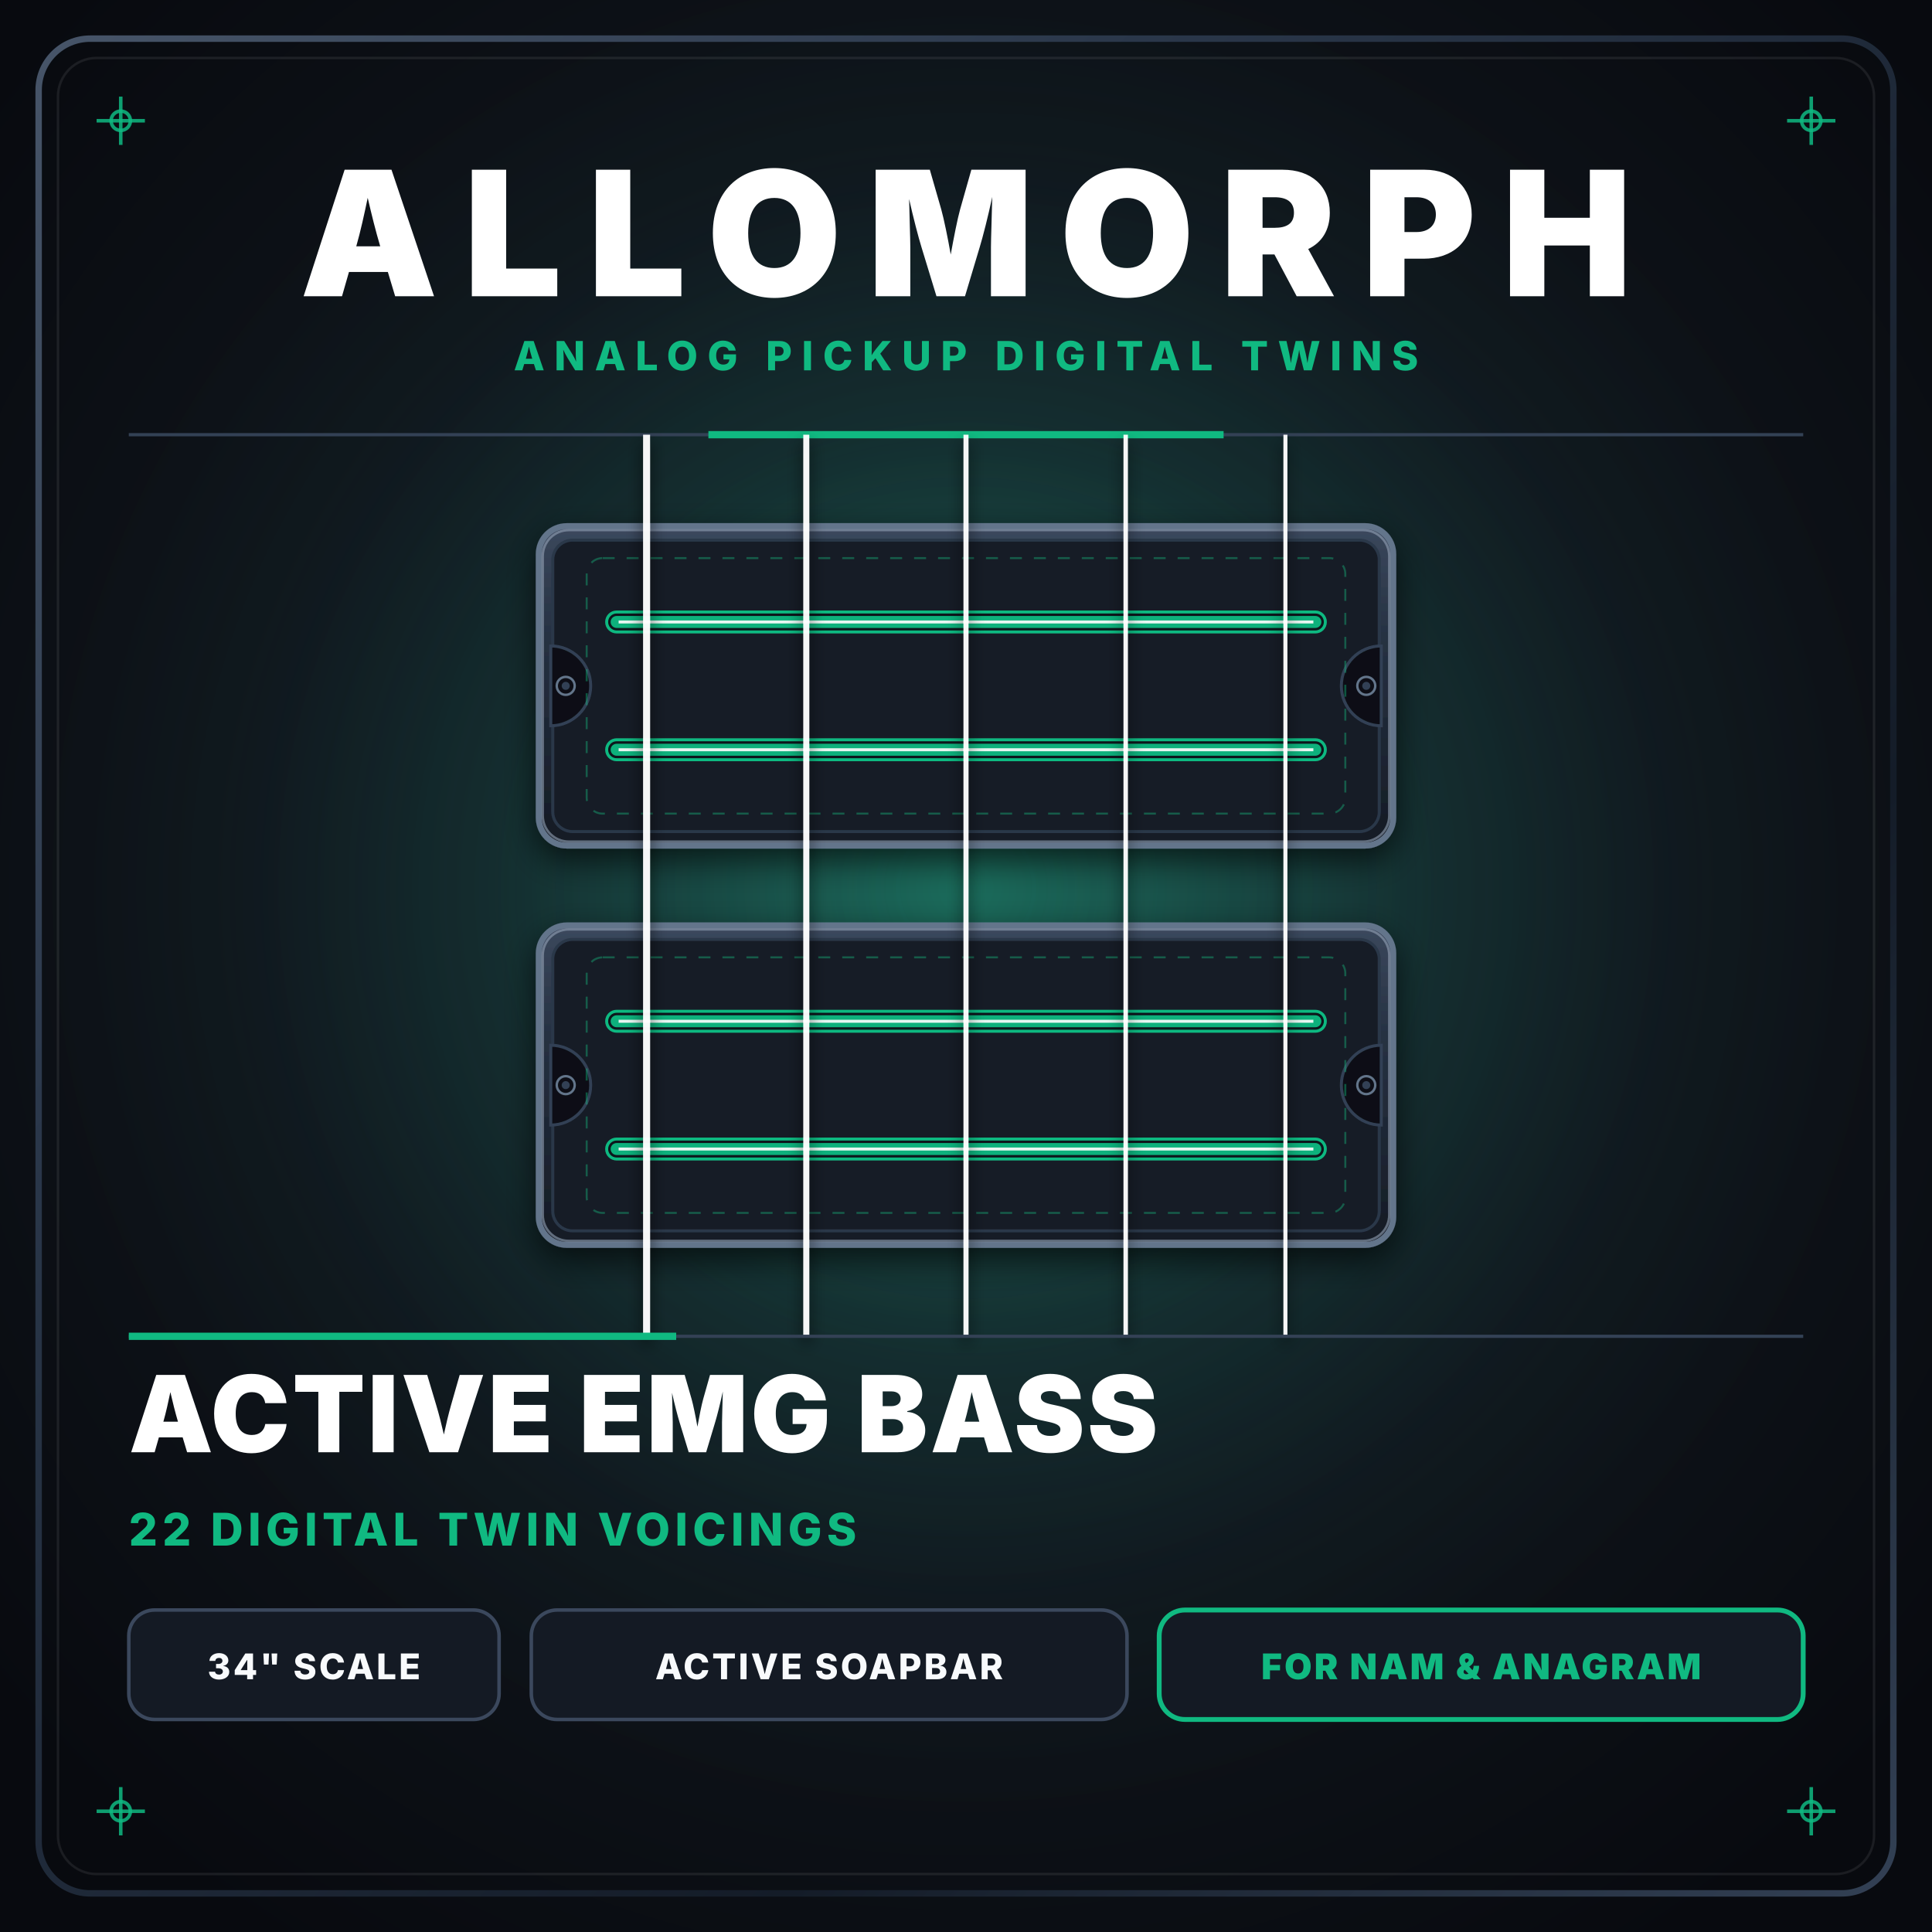
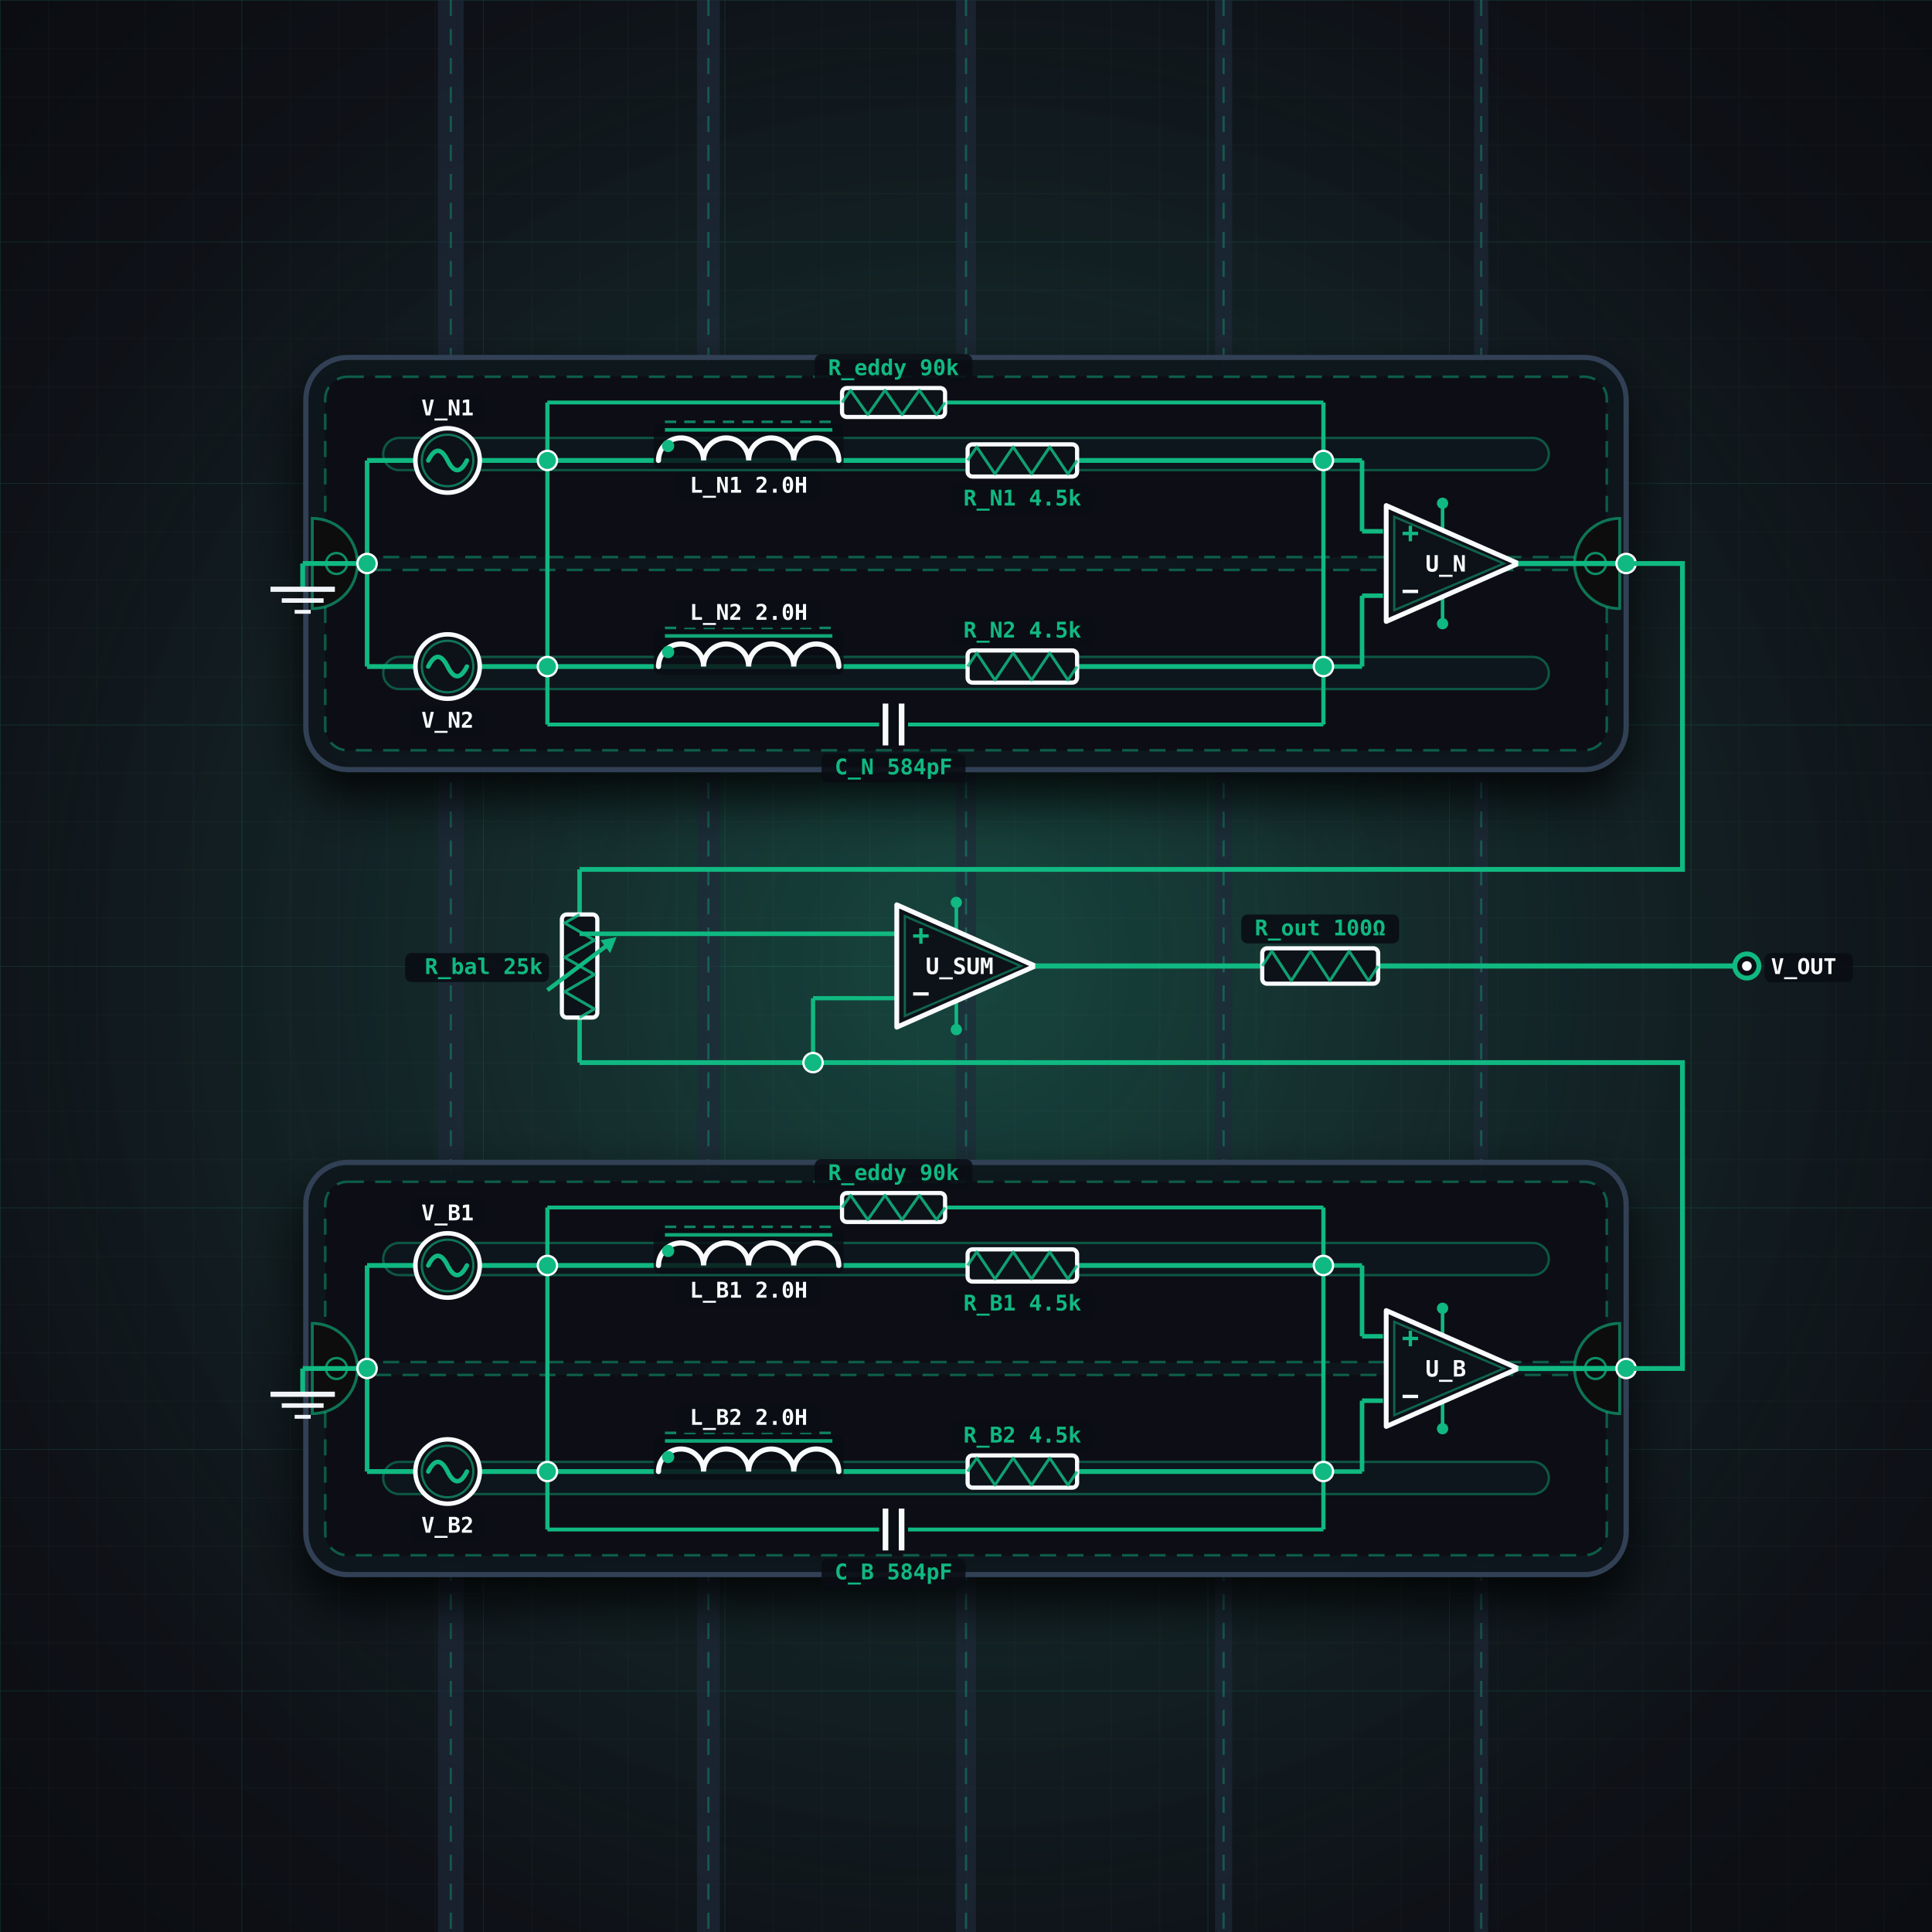
<svg xmlns="http://www.w3.org/2000/svg" viewBox="0 0 1200 1200" width="1200" height="1200">
  <defs>
-     <radialGradient id="bgGrad" cx="50%" cy="46%" r="65%">
-       <stop offset="0%" stop-color="#222b3b" />
-       <stop offset="35%" stop-color="#151b25" />
-       <stop offset="70%" stop-color="#0d1117" />
-       <stop offset="100%" stop-color="#080a0f" />
+     <radialGradient id="bgGrad" cx="50%" cy="50%" r="70%">
+       <stop offset="0%" stop-color="#191d26" />
+       <stop offset="55%" stop-color="#12151c" />
+       <stop offset="100%" stop-color="#0b0d12" />
    </radialGradient>
-     <linearGradient id="bezelGrad" x1="0%" y1="0%" x2="100%" y2="100%">
-       <stop offset="0%" stop-color="#475569" />
-       <stop offset="30%" stop-color="#2a374a" />
-       <stop offset="70%" stop-color="#141c28" />
-       <stop offset="100%" stop-color="#334155" />
-     </linearGradient>
-     <radialGradient id="heroGlow" cx="50%" cy="46%" r="48%">
-       <stop offset="0%" stop-color="#10b981" stop-opacity="0.45" />
-       <stop offset="25%" stop-color="#10b981" stop-opacity="0.28" />
-       <stop offset="50%" stop-color="#10b981" stop-opacity="0.12" />
-       <stop offset="75%" stop-color="#10b981" stop-opacity="0.03" />
+     <radialGradient id="heroGlow" cx="50%" cy="50%" r="54%">
+       <stop offset="0%" stop-color="#10b981" stop-opacity="0.26" />
+       <stop offset="48%" stop-color="#10b981" stop-opacity="0.10" />
      <stop offset="100%" stop-color="#10b981" stop-opacity="0.0" />
    </radialGradient>
-     <linearGradient id="coverGrad" x1="0%" y1="0%" x2="0%" y2="100%">
-       <stop offset="0%" stop-color="#3b485d" />
-       <stop offset="35%" stop-color="#263142" />
-       <stop offset="100%" stop-color="#151b24" />
-     </linearGradient>
-     <radialGradient id="poleGrad" cx="35%" cy="35%" r="70%">
-       <stop offset="0%" stop-color="#ffffff" />
-       <stop offset="25%" stop-color="#f1f5f9" />
-       <stop offset="60%" stop-color="#94a3b8" />
-       <stop offset="100%" stop-color="#475569" />
-     </radialGradient>
-     <linearGradient id="stringGrad" x1="0%" y1="0%" x2="100%" y2="0%">
-       <stop offset="0%" stop-color="#64748b" />
-       <stop offset="25%" stop-color="#ffffff" />
-       <stop offset="60%" stop-color="#cbd5e1" />
-       <stop offset="100%" stop-color="#475569" />
-     </linearGradient>
-     <filter id="dropShadow" x="-50%" y="-50%" width="200%" height="200%">
-       <feDropShadow dx="0" dy="20" stdDeviation="18" flood-color="#000000" flood-opacity="0.92" />
-       <feDropShadow dx="0" dy="6" stdDeviation="8" flood-color="#000000" flood-opacity="0.65" />
-     </filter>
-     <filter id="stringShadow" x="-50%" y="-20%" width="200%" height="140%">
-       <feDropShadow dx="0" dy="4" stdDeviation="4" flood-color="#000000" flood-opacity="0.80" />
+     <pattern id="spiceGridMinor" width="30" height="30" patternUnits="userSpaceOnUse">
+       <path d="M 30 0 L 0 0 0 30" fill="none" stroke="#ffffff" stroke-width="0.6" stroke-opacity="0.04" />
+     </pattern>
+     <pattern id="spiceGridMajor" width="150" height="150" patternUnits="userSpaceOnUse">
+       <rect width="150" height="150" fill="url(#spiceGridMinor)" />
+       <path d="M 150 0 L 0 0 0 150" fill="none" stroke="#10b981" stroke-width="1.0" stroke-opacity="0.12" />
+     </pattern>
+     <filter id="dropShadow" x="-25%" y="-25%" width="150%" height="150%">
+       <feDropShadow dx="0" dy="16" stdDeviation="16" flood-color="#000000" flood-opacity="0.88" />
    </filter>
  </defs>
  <rect width="1200" height="1200" fill="url(#bgGrad)" />
  <rect width="1200" height="1200" fill="url(#heroGlow)" />
-   <rect x="24" y="24" width="1152" height="1152" rx="32" fill="none" stroke="url(#bezelGrad)" stroke-width="4" />
-   <rect x="36" y="36" width="1128" height="1128" rx="24" fill="none" stroke="#ffffff" stroke-opacity="0.08" stroke-width="1.5" />
-   <g stroke="#10b981" stroke-width="2.2" stroke-opacity="0.85">
-     <line x1="60" y1="75" x2="90" y2="75" />
-     <line x1="75" y1="60" x2="75" y2="90" />
-     <circle cx="75" cy="75" r="6" fill="none" />
-     <line x1="1110" y1="75" x2="1140" y2="75" />
-     <line x1="1125" y1="60" x2="1125" y2="90" />
-     <circle cx="1125" cy="75" r="6" fill="none" />
-     <line x1="60" y1="1125" x2="90" y2="1125" />
-     <line x1="75" y1="1110" x2="75" y2="1140" />
-     <circle cx="75" cy="1125" r="6" fill="none" />
-     <line x1="1110" y1="1125" x2="1140" y2="1125" />
-     <line x1="1125" y1="1110" x2="1125" y2="1140" />
-     <circle cx="1125" cy="1125" r="6" fill="none" />
+   <rect width="1200" height="1200" fill="url(#spiceGridMajor)" />
+   <g>
+     <line x1="280.0" y1="0" x2="280.0" y2="1200" stroke="#1e293b" stroke-width="16.0" opacity="0.65" />
+     <line x1="280.0" y1="0" x2="280.0" y2="1200" stroke="#10b981" stroke-width="1.4" stroke-dasharray="10 8" opacity="0.35" />
+     <line x1="440.0" y1="0" x2="440.0" y2="1200" stroke="#1e293b" stroke-width="14.2" opacity="0.65" />
+     <line x1="440.0" y1="0" x2="440.0" y2="1200" stroke="#10b981" stroke-width="1.4" stroke-dasharray="10 8" opacity="0.35" />
+     <line x1="600.0" y1="0" x2="600.0" y2="1200" stroke="#1e293b" stroke-width="12.4" opacity="0.65" />
+     <line x1="600.0" y1="0" x2="600.0" y2="1200" stroke="#10b981" stroke-width="1.4" stroke-dasharray="10 8" opacity="0.35" />
+     <line x1="760.0" y1="0" x2="760.0" y2="1200" stroke="#1e293b" stroke-width="10.6" opacity="0.65" />
+     <line x1="760.0" y1="0" x2="760.0" y2="1200" stroke="#10b981" stroke-width="1.4" stroke-dasharray="10 8" opacity="0.35" />
+     <line x1="920.0" y1="0" x2="920.0" y2="1200" stroke="#1e293b" stroke-width="8.8" opacity="0.65" />
+     <line x1="920.0" y1="0" x2="920.0" y2="1200" stroke="#10b981" stroke-width="1.4" stroke-dasharray="10 8" opacity="0.35" />
  </g>
-   <g transform="translate(600, 184)">
-     <text x="0" y="0" fill="#ffffff" font-size="108" font-family="system-ui, -apple-system, sans-serif" font-weight="900" letter-spacing="16" text-anchor="middle">ALLOMORPH</text>
-     <text x="0" y="46" fill="#10b981" font-size="25" font-family="system-ui, -apple-system, sans-serif" font-weight="800" letter-spacing="6" text-anchor="middle">ANALOG PICKUP DIGITAL TWINS</text>
-   </g>
-   <line x1="80" y1="270" x2="1120" y2="270" stroke="#334155" stroke-width="2" />
-   <line x1="440" y1="270" x2="760" y2="270" stroke="#10b981" stroke-width="4.5" />
-   <g transform="translate(600, 550.0) scale(1.24) translate(-600, -515)">
+   <g transform="translate(600, 600) scale(1.00) translate(-600, -550)">
    <g filter="url(#dropShadow)">
-       <rect x="386.0" y="335.0" width="428.0" height="160.0" rx="14.0" fill="url(#coverGrad)" stroke="#64748b" stroke-width="3.0" />
-       <rect x="388.0" y="337.0" width="424.0" height="156.0" rx="13.0" fill="none" stroke="#94a3b8" stroke-width="1.2" opacity="0.6" />
-       <rect x="393.0" y="342.0" width="414.0" height="146.0" rx="10.0" fill="#161c26" stroke="#2a374a" stroke-width="1.5" />
-       <path d="M 392.0 395.0 A 20 20 0 0 1 392.0 435.0 Z" fill="#0d1117" stroke="#334155" stroke-width="1.5" />
-       <circle cx="399.5" cy="415.0" r="4.5" fill="#0d1117" stroke="#64748b" stroke-width="1.2" />
-       <circle cx="399.5" cy="415.0" r="2.0" fill="#334155" />
-       <path d="M 808.0 395.0 A 20 20 0 0 0 808.0 435.0 Z" fill="#0d1117" stroke="#334155" stroke-width="1.5" />
-       <circle cx="800.5" cy="415.0" r="4.5" fill="#0d1117" stroke="#64748b" stroke-width="1.2" />
-       <circle cx="800.5" cy="415.0" r="2.0" fill="#334155" />
-       <rect x="420.0" y="378.0" width="360.0" height="10" rx="5" fill="#09131a" stroke="#10b981" stroke-width="1.5" />
-       <rect x="422.0" y="380.0" width="356.0" height="6" rx="3" fill="#10b981" fill-opacity="0.95" />
-       <line x1="426.0" y1="383.0" x2="774.0" y2="383.0" stroke="#ffffff" stroke-width="1.5" opacity="0.9" />
-       <rect x="420.0" y="442.0" width="360.0" height="10" rx="5" fill="#09131a" stroke="#10b981" stroke-width="1.5" />
-       <rect x="422.0" y="444.0" width="356.0" height="6" rx="3" fill="#10b981" fill-opacity="0.95" />
-       <line x1="426.0" y1="447.0" x2="774.0" y2="447.0" stroke="#ffffff" stroke-width="1.5" opacity="0.9" />
-       <rect x="410.0" y="351.0" width="380.0" height="128.0" rx="8" fill="none" stroke="#10b981" stroke-width="1.0" stroke-opacity="0.4" stroke-dasharray="6 6" />
+       <rect x="190.0" y="172.0" width="820.0" height="256.0" rx="26.0" fill="#10141d" fill-opacity="0.92" stroke="#334155" stroke-width="3.2" />
+       <rect x="202.0" y="184.0" width="796.0" height="112.0" rx="14" fill="#0a0d14" fill-opacity="0.94" stroke="#10b981" stroke-width="1.6" stroke-opacity="0.45" stroke-dasharray="10 7" />
+       <rect x="202.0" y="304.0" width="796.0" height="112.0" rx="14" fill="#0a0d14" fill-opacity="0.94" stroke="#10b981" stroke-width="1.6" stroke-opacity="0.45" stroke-dasharray="10 7" />
+       <path d="M 194.0 272.0 A 28 28 0 0 1 194.0 328.0 Z" fill="#080a0f" stroke="#10b981" stroke-width="1.8" stroke-opacity="0.60" />
+       <circle cx="209.0" cy="300.0" r="6.5" fill="#090b10" stroke="#10b981" stroke-width="1.5" stroke-opacity="0.75" />
+       <path d="M 1006.0 272.0 A 28 28 0 0 0 1006.0 328.0 Z" fill="#080a0f" stroke="#10b981" stroke-width="1.8" stroke-opacity="0.60" />
+       <circle cx="991.0" cy="300.0" r="6.5" fill="#090b10" stroke="#10b981" stroke-width="1.5" stroke-opacity="0.75" />
+       <rect x="238.0" y="222.0" width="724.0" height="20" rx="10" fill="#0d131a" stroke="#10b981" stroke-width="1.5" stroke-opacity="0.42" />
+       <rect x="238.0" y="358.0" width="724.0" height="20" rx="10" fill="#0d131a" stroke="#10b981" stroke-width="1.5" stroke-opacity="0.42" />
+     </g>
+     <g>
+       <line x1="340.0" y1="200.0" x2="822.0" y2="200.0" stroke="#10b981" stroke-width="2.4" />
+       <line x1="340.0" y1="400.0" x2="822.0" y2="400.0" stroke="#10b981" stroke-width="2.4" />
+       <line x1="340.0" y1="200.0" x2="340.0" y2="400.0" stroke="#10b981" stroke-width="2.6" />
+       <line x1="228.0" y1="236.0" x2="228.0" y2="364.0" stroke="#10b981" stroke-width="2.8" />
+       <line x1="228.0" y1="300.0" x2="188.0" y2="300.0" stroke="#10b981" stroke-width="3.0" />
+       <g>
+         <line x1="188.0" y1="300.0" x2="188.0" y2="316.0" stroke="#10b981" stroke-width="3.0" />
+         <line x1="168.0" y1="316.0" x2="208.0" y2="316.0" stroke="#f1f5f9" stroke-width="3.2" />
+         <line x1="175.0" y1="323.0" x2="201.0" y2="323.0" stroke="#f1f5f9" stroke-width="2.8" />
+         <line x1="183.0" y1="330.0" x2="193.0" y2="330.0" stroke="#f1f5f9" stroke-width="2.4" />
+       </g>
+       <circle cx="228.0" cy="300.0" r="6.0" fill="#10b981" stroke="#ffffff" stroke-width="1.4" />
+       <line x1="228.0" y1="236.0" x2="822.0" y2="236.0" stroke="#10b981" stroke-width="3.0" />
+       <g>
+         <circle cx="278.0" cy="236.0" r="20.0" fill="#0d1118" stroke="#f8fafc" stroke-width="2.8" />
+         <circle cx="278.0" cy="236.0" r="16.0" fill="none" stroke="#10b981" stroke-width="1.4" stroke-opacity="0.60" />
+         <path d="M 266.0 236.0 Q 272.0 224.0 278.0 236.0 T 290.0 236.0" fill="none" stroke="#10b981" stroke-width="2.8" stroke-linecap="round" />
+         <g>
+           <rect x="254.8" y="195.0" width="46.4" height="18" rx="4" fill="#0a0d14" fill-opacity="0.88" />
+           <text x="278.0" y="208.0" fill="#f8fafc" font-size="13.5" font-family="ui-monospace, SFMono-Regular, Menlo, monospace" font-weight="700" text-anchor="middle">V_N1</text>
+         </g>
+       </g>
+       <g>
+         <rect x="406.0" y="213.0" width="118.0" height="28.0" fill="#0a0d14" fill-opacity="0.82" rx="4" />
+         <line x1="413.0" y1="217.0" x2="517.0" y2="217.0" stroke="#10b981" stroke-width="2.2" stroke-opacity="0.90" />
+         <line x1="413.0" y1="212.0" x2="517.0" y2="212.0" stroke="#10b981" stroke-width="1.6" stroke-dasharray="7 5" stroke-opacity="0.70" />
+         <path d="M 409.0 236.0 A 14.0 14.0 0 0 1 437.0 236.0 A 14.0 14.0 0 0 1 465.0 236.0 A 14.0 14.0 0 0 1 493.0 236.0 A 14.0 14.0 0 0 1 521.0 236.0" fill="none" stroke="#f8fafc" stroke-width="3.2" stroke-linecap="round" />
+         <circle cx="415.0" cy="227.0" r="3.8" fill="#10b981" />
+         <g>
+           <rect x="420.3" y="243.0" width="89.4" height="18" rx="4" fill="#0a0d14" fill-opacity="0.88" />
+           <text x="465.0" y="256.0" fill="#f8fafc" font-size="13.5" font-family="ui-monospace, SFMono-Regular, Menlo, monospace" font-weight="700" text-anchor="middle">L_N1 2.0H</text>
+         </g>
+       </g>
+       <g>
+         <rect x="601.0" y="226.0" width="68.0" height="20.0" rx="3" fill="#0d1118" stroke="#f8fafc" stroke-width="2.6" />
+         <path d="M 601.0 236.0 L 606.7 227.6 L 618.0 244.4 L 629.3 227.6 L 640.7 244.4 L 652.0 227.6 L 663.3 244.4 L 669.0 236.0" fill="none" stroke="#10b981" stroke-width="1.8" stroke-opacity="0.85" stroke-linejoin="round" />
+         <g>
+           <rect x="590.3" y="251.0" width="89.4" height="18" rx="4" fill="#0a0d14" fill-opacity="0.88" />
+           <text x="635.0" y="264.0" fill="#10b981" font-size="13.5" font-family="ui-monospace, SFMono-Regular, Menlo, monospace" font-weight="700" text-anchor="middle">R_N1 4.5k</text>
+         </g>
+       </g>
+       <g>
+         <rect x="523.0" y="191.0" width="64.0" height="18.0" rx="3" fill="#0d1118" stroke="#f8fafc" stroke-width="2.6" />
+         <path d="M 523.0 200.0 L 528.3 192.4 L 539.0 207.6 L 549.7 192.4 L 560.3 207.6 L 571.0 192.4 L 581.7 207.6 L 587.0 200.0" fill="none" stroke="#10b981" stroke-width="1.8" stroke-opacity="0.85" stroke-linejoin="round" />
+         <g>
+           <rect x="506.0" y="170.0" width="98.0" height="18" rx="4" fill="#0a0d14" fill-opacity="0.88" />
+           <text x="555.0" y="183.0" fill="#10b981" font-size="13.5" font-family="ui-monospace, SFMono-Regular, Menlo, monospace" font-weight="700" text-anchor="middle">R_eddy 90k</text>
+         </g>
+       </g>
+       <line x1="228.0" y1="364.0" x2="822.0" y2="364.0" stroke="#10b981" stroke-width="3.0" />
+       <g>
+         <circle cx="278.0" cy="364.0" r="20.0" fill="#0d1118" stroke="#f8fafc" stroke-width="2.8" />
+         <circle cx="278.0" cy="364.0" r="16.0" fill="none" stroke="#10b981" stroke-width="1.4" stroke-opacity="0.60" />
+         <path d="M 266.0 364.0 Q 272.0 352.0 278.0 364.0 T 290.0 364.0" fill="none" stroke="#10b981" stroke-width="2.8" stroke-linecap="round" />
+         <g>
+           <rect x="254.8" y="389.0" width="46.4" height="18" rx="4" fill="#0a0d14" fill-opacity="0.88" />
+           <text x="278.0" y="402.0" fill="#f8fafc" font-size="13.5" font-family="ui-monospace, SFMono-Regular, Menlo, monospace" font-weight="700" text-anchor="middle">V_N2</text>
+         </g>
+       </g>
+       <g>
+         <rect x="406.0" y="341.0" width="118.0" height="28.0" fill="#0a0d14" fill-opacity="0.82" rx="4" />
+         <line x1="413.0" y1="345.0" x2="517.0" y2="345.0" stroke="#10b981" stroke-width="2.2" stroke-opacity="0.90" />
+         <line x1="413.0" y1="340.0" x2="517.0" y2="340.0" stroke="#10b981" stroke-width="1.6" stroke-dasharray="7 5" stroke-opacity="0.70" />
+         <path d="M 409.0 364.0 A 14.0 14.0 0 0 1 437.0 364.0 A 14.0 14.0 0 0 1 465.0 364.0 A 14.0 14.0 0 0 1 493.0 364.0 A 14.0 14.0 0 0 1 521.0 364.0" fill="none" stroke="#f8fafc" stroke-width="3.2" stroke-linecap="round" />
+         <circle cx="415.0" cy="355.0" r="3.8" fill="#10b981" />
+         <g>
+           <rect x="420.3" y="322.0" width="89.4" height="18" rx="4" fill="#0a0d14" fill-opacity="0.88" />
+           <text x="465.0" y="335.0" fill="#f8fafc" font-size="13.5" font-family="ui-monospace, SFMono-Regular, Menlo, monospace" font-weight="700" text-anchor="middle">L_N2 2.0H</text>
+         </g>
+       </g>
+       <g>
+         <rect x="601.0" y="354.0" width="68.0" height="20.0" rx="3" fill="#0d1118" stroke="#f8fafc" stroke-width="2.6" />
+         <path d="M 601.0 364.0 L 606.7 355.6 L 618.0 372.4 L 629.3 355.6 L 640.7 372.4 L 652.0 355.6 L 663.3 372.4 L 669.0 364.0" fill="none" stroke="#10b981" stroke-width="1.8" stroke-opacity="0.85" stroke-linejoin="round" />
+         <g>
+           <rect x="590.3" y="333.0" width="89.4" height="18" rx="4" fill="#0a0d14" fill-opacity="0.88" />
+           <text x="635.0" y="346.0" fill="#10b981" font-size="13.5" font-family="ui-monospace, SFMono-Regular, Menlo, monospace" font-weight="700" text-anchor="middle">R_N2 4.5k</text>
+         </g>
+       </g>
+       <g>
+         <rect x="546.0" y="387.0" width="18.0" height="26.0" fill="#0a0d14" />
+         <line x1="550.0" y1="387.0" x2="550.0" y2="413.0" stroke="#f8fafc" stroke-width="3.5" />
+         <line x1="560.0" y1="387.0" x2="560.0" y2="413.0" stroke="#f8fafc" stroke-width="3.5" />
+         <g>
+           <rect x="510.3" y="418.0" width="89.4" height="18" rx="4" fill="#0a0d14" fill-opacity="0.88" />
+           <text x="555.0" y="431.0" fill="#10b981" font-size="13.5" font-family="ui-monospace, SFMono-Regular, Menlo, monospace" font-weight="700" text-anchor="middle">C_N 584pF</text>
+         </g>
+       </g>
+       <circle cx="340.0" cy="236.0" r="6.0" fill="#10b981" stroke="#ffffff" stroke-width="1.4" />
+       <circle cx="340.0" cy="364.0" r="6.0" fill="#10b981" stroke="#ffffff" stroke-width="1.4" />
+       <line x1="822.0" y1="200.0" x2="822.0" y2="400.0" stroke="#10b981" stroke-width="2.6" />
+       <line x1="822.0" y1="236.0" x2="846.0" y2="236.0" stroke="#10b981" stroke-width="2.8" />
+       <line x1="846.0" y1="236.0" x2="846.0" y2="280.0" stroke="#10b981" stroke-width="2.8" />
+       <line x1="846.0" y1="280.0" x2="859.0" y2="280.0" stroke="#10b981" stroke-width="2.8" />
+       <line x1="822.0" y1="364.0" x2="846.0" y2="364.0" stroke="#10b981" stroke-width="2.8" />
+       <line x1="846.0" y1="364.0" x2="846.0" y2="320.0" stroke="#10b981" stroke-width="2.8" />
+       <line x1="846.0" y1="320.0" x2="859.0" y2="320.0" stroke="#10b981" stroke-width="2.8" />
+       <g>
+         <line x1="896.0" y1="279.8" x2="896.0" y2="262.6" stroke="#10b981" stroke-width="2.2" />
+         <circle cx="896.0" cy="262.6" r="3.5" fill="#10b981" />
+         <line x1="896.0" y1="320.2" x2="896.0" y2="337.4" stroke="#10b981" stroke-width="2.2" />
+         <circle cx="896.0" cy="337.4" r="3.5" fill="#10b981" />
+         <polygon points="861.0,264.0 861.0,336.0 943.0,300.0" fill="#0d1118" stroke="#f8fafc" stroke-width="3.0" stroke-linejoin="round" />
+         <polygon points="866.0,271.0 866.0,329.0 934.0,300.0" fill="none" stroke="#10b981" stroke-width="1.4" stroke-opacity="0.50" />
+         <text x="876.0" y="287.0" fill="#10b981" font-size="18" font-family="ui-monospace, SFMono-Regular, Menlo, monospace" font-weight="800" text-anchor="middle">+</text>
+         <text x="876.0" y="323.0" fill="#f8fafc" font-size="18" font-family="ui-monospace, SFMono-Regular, Menlo, monospace" font-weight="800" text-anchor="middle">−</text>
+         <text x="898.0" y="305.0" fill="#f8fafc" font-size="14" font-family="ui-monospace, SFMono-Regular, Menlo, monospace" font-weight="700" text-anchor="middle">U_N</text>
+       </g>
+       <line x1="943.0" y1="300.0" x2="1010.0" y2="300.0" stroke="#10b981" stroke-width="3.2" />
+       <circle cx="822.0" cy="236.0" r="6.0" fill="#10b981" stroke="#ffffff" stroke-width="1.4" />
+       <circle cx="822.0" cy="364.0" r="6.0" fill="#10b981" stroke="#ffffff" stroke-width="1.4" />
+       <circle cx="1010.0" cy="300.0" r="6.0" fill="#10b981" stroke="#ffffff" stroke-width="1.4" />
    </g>
    <g filter="url(#dropShadow)">
-       <rect x="386.0" y="535.0" width="428.0" height="160.0" rx="14.0" fill="url(#coverGrad)" stroke="#64748b" stroke-width="3.0" />
-       <rect x="388.0" y="537.0" width="424.0" height="156.0" rx="13.0" fill="none" stroke="#94a3b8" stroke-width="1.2" opacity="0.6" />
-       <rect x="393.0" y="542.0" width="414.0" height="146.0" rx="10.0" fill="#161c26" stroke="#2a374a" stroke-width="1.5" />
-       <path d="M 392.0 595.0 A 20 20 0 0 1 392.0 635.0 Z" fill="#0d1117" stroke="#334155" stroke-width="1.5" />
-       <circle cx="399.5" cy="615.0" r="4.5" fill="#0d1117" stroke="#64748b" stroke-width="1.2" />
-       <circle cx="399.5" cy="615.0" r="2.0" fill="#334155" />
-       <path d="M 808.0 595.0 A 20 20 0 0 0 808.0 635.0 Z" fill="#0d1117" stroke="#334155" stroke-width="1.5" />
-       <circle cx="800.5" cy="615.0" r="4.5" fill="#0d1117" stroke="#64748b" stroke-width="1.2" />
-       <circle cx="800.5" cy="615.0" r="2.0" fill="#334155" />
-       <rect x="420.0" y="578.0" width="360.0" height="10" rx="5" fill="#09131a" stroke="#10b981" stroke-width="1.5" />
-       <rect x="422.0" y="580.0" width="356.0" height="6" rx="3" fill="#10b981" fill-opacity="0.95" />
-       <line x1="426.0" y1="583.0" x2="774.0" y2="583.0" stroke="#ffffff" stroke-width="1.5" opacity="0.9" />
-       <rect x="420.0" y="642.0" width="360.0" height="10" rx="5" fill="#09131a" stroke="#10b981" stroke-width="1.5" />
-       <rect x="422.0" y="644.0" width="356.0" height="6" rx="3" fill="#10b981" fill-opacity="0.95" />
-       <line x1="426.0" y1="647.0" x2="774.0" y2="647.0" stroke="#ffffff" stroke-width="1.5" opacity="0.9" />
-       <rect x="410.0" y="551.0" width="380.0" height="128.0" rx="8" fill="none" stroke="#10b981" stroke-width="1.0" stroke-opacity="0.4" stroke-dasharray="6 6" />
-     </g>
-     <g filter="url(#stringShadow)">
-       <line x1="440.0" y1="289.2" x2="440.0" y2="740.8" stroke="url(#stringGrad)" stroke-width="16.0" />
-       <line x1="440.0" y1="289.2" x2="440.0" y2="740.8" stroke="#ffffff" stroke-width="3.5" opacity="0.95" />
-       <line x1="520.0" y1="289.2" x2="520.0" y2="740.8" stroke="url(#stringGrad)" stroke-width="13.5" />
-       <line x1="520.0" y1="289.2" x2="520.0" y2="740.8" stroke="#ffffff" stroke-width="3.0" opacity="0.95" />
-       <line x1="600.0" y1="289.2" x2="600.0" y2="740.8" stroke="url(#stringGrad)" stroke-width="11.5" />
-       <line x1="600.0" y1="289.2" x2="600.0" y2="740.8" stroke="#ffffff" stroke-width="2.5" opacity="0.95" />
-       <line x1="680.0" y1="289.2" x2="680.0" y2="740.8" stroke="url(#stringGrad)" stroke-width="9.5" />
-       <line x1="680.0" y1="289.2" x2="680.0" y2="740.8" stroke="#ffffff" stroke-width="2.2" opacity="0.95" />
-       <line x1="760.0" y1="289.2" x2="760.0" y2="740.8" stroke="url(#stringGrad)" stroke-width="8.0" />
-       <line x1="760.0" y1="289.2" x2="760.0" y2="740.8" stroke="#ffffff" stroke-width="2.0" opacity="0.95" />
-     </g>
-   </g>
-   <line x1="80" y1="830" x2="1120" y2="830" stroke="#334155" stroke-width="2" />
-   <line x1="80" y1="830" x2="420" y2="830" stroke="#10b981" stroke-width="4.5" />
-   <text x="80" y="902" fill="#ffffff" font-size="66" font-family="system-ui, -apple-system, sans-serif" font-weight="900" letter-spacing="1.5">ACTIVE EMG BASS</text>
-   <text x="80" y="960" fill="#10b981" font-size="28" font-family="system-ui, -apple-system, sans-serif" font-weight="800" letter-spacing="3.0">22 DIGITAL TWIN VOICINGS</text>
-   <g transform="translate(0, 1000)">
-     <rect x="80" y="0" width="230" height="68" rx="16" fill="#141a24" stroke="#3b485d" stroke-width="2.2" />
-     <text x="195" y="43" fill="#f8fafc" font-size="22" font-family="system-ui, -apple-system, sans-serif" font-weight="800" letter-spacing="1.5" text-anchor="middle">34" SCALE</text>
-     <rect x="330" y="0" width="370" height="68" rx="16" fill="#141a24" stroke="#3b485d" stroke-width="2.2" />
-     <text x="515" y="43" fill="#f8fafc" font-size="22" font-family="system-ui, -apple-system, sans-serif" font-weight="800" letter-spacing="1.5" text-anchor="middle">ACTIVE SOAPBAR</text>
-     <rect x="720" y="0" width="400" height="68" rx="16" fill="#141a24" stroke="#10b981" stroke-width="3.0" />
-     <text x="920" y="43" fill="#10b981" font-size="22" font-family="system-ui, -apple-system, sans-serif" font-weight="900" letter-spacing="1.5" text-anchor="middle">FOR NAM &amp; ANAGRAM</text>
+       <rect x="190.0" y="672.0" width="820.0" height="256.0" rx="26.0" fill="#10141d" fill-opacity="0.92" stroke="#334155" stroke-width="3.2" />
+       <rect x="202.0" y="684.0" width="796.0" height="112.0" rx="14" fill="#0a0d14" fill-opacity="0.94" stroke="#10b981" stroke-width="1.6" stroke-opacity="0.45" stroke-dasharray="10 7" />
+       <rect x="202.0" y="804.0" width="796.0" height="112.0" rx="14" fill="#0a0d14" fill-opacity="0.94" stroke="#10b981" stroke-width="1.6" stroke-opacity="0.45" stroke-dasharray="10 7" />
+       <path d="M 194.0 772.0 A 28 28 0 0 1 194.0 828.0 Z" fill="#080a0f" stroke="#10b981" stroke-width="1.8" stroke-opacity="0.60" />
+       <circle cx="209.0" cy="800.0" r="6.5" fill="#090b10" stroke="#10b981" stroke-width="1.5" stroke-opacity="0.75" />
+       <path d="M 1006.0 772.0 A 28 28 0 0 0 1006.0 828.0 Z" fill="#080a0f" stroke="#10b981" stroke-width="1.8" stroke-opacity="0.60" />
+       <circle cx="991.0" cy="800.0" r="6.5" fill="#090b10" stroke="#10b981" stroke-width="1.5" stroke-opacity="0.75" />
+       <rect x="238.0" y="722.0" width="724.0" height="20" rx="10" fill="#0d131a" stroke="#10b981" stroke-width="1.5" stroke-opacity="0.42" />
+       <rect x="238.0" y="858.0" width="724.0" height="20" rx="10" fill="#0d131a" stroke="#10b981" stroke-width="1.5" stroke-opacity="0.42" />
+     </g>
+     <g>
+       <line x1="340.0" y1="700.0" x2="822.0" y2="700.0" stroke="#10b981" stroke-width="2.4" />
+       <line x1="340.0" y1="900.0" x2="822.0" y2="900.0" stroke="#10b981" stroke-width="2.4" />
+       <line x1="340.0" y1="700.0" x2="340.0" y2="900.0" stroke="#10b981" stroke-width="2.6" />
+       <line x1="228.0" y1="736.0" x2="228.0" y2="864.0" stroke="#10b981" stroke-width="2.8" />
+       <line x1="228.0" y1="800.0" x2="188.0" y2="800.0" stroke="#10b981" stroke-width="3.0" />
+       <g>
+         <line x1="188.0" y1="800.0" x2="188.0" y2="816.0" stroke="#10b981" stroke-width="3.0" />
+         <line x1="168.0" y1="816.0" x2="208.0" y2="816.0" stroke="#f1f5f9" stroke-width="3.2" />
+         <line x1="175.0" y1="823.0" x2="201.0" y2="823.0" stroke="#f1f5f9" stroke-width="2.8" />
+         <line x1="183.0" y1="830.0" x2="193.0" y2="830.0" stroke="#f1f5f9" stroke-width="2.4" />
+       </g>
+       <circle cx="228.0" cy="800.0" r="6.0" fill="#10b981" stroke="#ffffff" stroke-width="1.4" />
+       <line x1="228.0" y1="736.0" x2="822.0" y2="736.0" stroke="#10b981" stroke-width="3.0" />
+       <g>
+         <circle cx="278.0" cy="736.0" r="20.0" fill="#0d1118" stroke="#f8fafc" stroke-width="2.8" />
+         <circle cx="278.0" cy="736.0" r="16.0" fill="none" stroke="#10b981" stroke-width="1.4" stroke-opacity="0.60" />
+         <path d="M 266.0 736.0 Q 272.0 724.0 278.0 736.0 T 290.0 736.0" fill="none" stroke="#10b981" stroke-width="2.8" stroke-linecap="round" />
+         <g>
+           <rect x="254.8" y="695.0" width="46.4" height="18" rx="4" fill="#0a0d14" fill-opacity="0.88" />
+           <text x="278.0" y="708.0" fill="#f8fafc" font-size="13.5" font-family="ui-monospace, SFMono-Regular, Menlo, monospace" font-weight="700" text-anchor="middle">V_B1</text>
+         </g>
+       </g>
+       <g>
+         <rect x="406.0" y="713.0" width="118.0" height="28.0" fill="#0a0d14" fill-opacity="0.82" rx="4" />
+         <line x1="413.0" y1="717.0" x2="517.0" y2="717.0" stroke="#10b981" stroke-width="2.2" stroke-opacity="0.90" />
+         <line x1="413.0" y1="712.0" x2="517.0" y2="712.0" stroke="#10b981" stroke-width="1.6" stroke-dasharray="7 5" stroke-opacity="0.70" />
+         <path d="M 409.0 736.0 A 14.0 14.0 0 0 1 437.0 736.0 A 14.0 14.0 0 0 1 465.0 736.0 A 14.0 14.0 0 0 1 493.0 736.0 A 14.0 14.0 0 0 1 521.0 736.0" fill="none" stroke="#f8fafc" stroke-width="3.2" stroke-linecap="round" />
+         <circle cx="415.0" cy="727.0" r="3.8" fill="#10b981" />
+         <g>
+           <rect x="420.3" y="743.0" width="89.4" height="18" rx="4" fill="#0a0d14" fill-opacity="0.88" />
+           <text x="465.0" y="756.0" fill="#f8fafc" font-size="13.5" font-family="ui-monospace, SFMono-Regular, Menlo, monospace" font-weight="700" text-anchor="middle">L_B1 2.0H</text>
+         </g>
+       </g>
+       <g>
+         <rect x="601.0" y="726.0" width="68.0" height="20.0" rx="3" fill="#0d1118" stroke="#f8fafc" stroke-width="2.6" />
+         <path d="M 601.0 736.0 L 606.7 727.6 L 618.0 744.4 L 629.3 727.6 L 640.7 744.4 L 652.0 727.6 L 663.3 744.4 L 669.0 736.0" fill="none" stroke="#10b981" stroke-width="1.8" stroke-opacity="0.85" stroke-linejoin="round" />
+         <g>
+           <rect x="590.3" y="751.0" width="89.4" height="18" rx="4" fill="#0a0d14" fill-opacity="0.88" />
+           <text x="635.0" y="764.0" fill="#10b981" font-size="13.5" font-family="ui-monospace, SFMono-Regular, Menlo, monospace" font-weight="700" text-anchor="middle">R_B1 4.5k</text>
+         </g>
+       </g>
+       <g>
+         <rect x="523.0" y="691.0" width="64.0" height="18.0" rx="3" fill="#0d1118" stroke="#f8fafc" stroke-width="2.6" />
+         <path d="M 523.0 700.0 L 528.3 692.4 L 539.0 707.6 L 549.7 692.4 L 560.3 707.6 L 571.0 692.4 L 581.7 707.6 L 587.0 700.0" fill="none" stroke="#10b981" stroke-width="1.8" stroke-opacity="0.85" stroke-linejoin="round" />
+         <g>
+           <rect x="506.0" y="670.0" width="98.0" height="18" rx="4" fill="#0a0d14" fill-opacity="0.88" />
+           <text x="555.0" y="683.0" fill="#10b981" font-size="13.5" font-family="ui-monospace, SFMono-Regular, Menlo, monospace" font-weight="700" text-anchor="middle">R_eddy 90k</text>
+         </g>
+       </g>
+       <line x1="228.0" y1="864.0" x2="822.0" y2="864.0" stroke="#10b981" stroke-width="3.0" />
+       <g>
+         <circle cx="278.0" cy="864.0" r="20.0" fill="#0d1118" stroke="#f8fafc" stroke-width="2.8" />
+         <circle cx="278.0" cy="864.0" r="16.0" fill="none" stroke="#10b981" stroke-width="1.4" stroke-opacity="0.60" />
+         <path d="M 266.0 864.0 Q 272.0 852.0 278.0 864.0 T 290.0 864.0" fill="none" stroke="#10b981" stroke-width="2.8" stroke-linecap="round" />
+         <g>
+           <rect x="254.8" y="889.0" width="46.4" height="18" rx="4" fill="#0a0d14" fill-opacity="0.88" />
+           <text x="278.0" y="902.0" fill="#f8fafc" font-size="13.5" font-family="ui-monospace, SFMono-Regular, Menlo, monospace" font-weight="700" text-anchor="middle">V_B2</text>
+         </g>
+       </g>
+       <g>
+         <rect x="406.0" y="841.0" width="118.0" height="28.0" fill="#0a0d14" fill-opacity="0.82" rx="4" />
+         <line x1="413.0" y1="845.0" x2="517.0" y2="845.0" stroke="#10b981" stroke-width="2.2" stroke-opacity="0.90" />
+         <line x1="413.0" y1="840.0" x2="517.0" y2="840.0" stroke="#10b981" stroke-width="1.6" stroke-dasharray="7 5" stroke-opacity="0.70" />
+         <path d="M 409.0 864.0 A 14.0 14.0 0 0 1 437.0 864.0 A 14.0 14.0 0 0 1 465.0 864.0 A 14.0 14.0 0 0 1 493.0 864.0 A 14.0 14.0 0 0 1 521.0 864.0" fill="none" stroke="#f8fafc" stroke-width="3.2" stroke-linecap="round" />
+         <circle cx="415.0" cy="855.0" r="3.8" fill="#10b981" />
+         <g>
+           <rect x="420.3" y="822.0" width="89.4" height="18" rx="4" fill="#0a0d14" fill-opacity="0.88" />
+           <text x="465.0" y="835.0" fill="#f8fafc" font-size="13.5" font-family="ui-monospace, SFMono-Regular, Menlo, monospace" font-weight="700" text-anchor="middle">L_B2 2.0H</text>
+         </g>
+       </g>
+       <g>
+         <rect x="601.0" y="854.0" width="68.0" height="20.0" rx="3" fill="#0d1118" stroke="#f8fafc" stroke-width="2.6" />
+         <path d="M 601.0 864.0 L 606.7 855.6 L 618.0 872.4 L 629.3 855.6 L 640.7 872.4 L 652.0 855.6 L 663.3 872.4 L 669.0 864.0" fill="none" stroke="#10b981" stroke-width="1.8" stroke-opacity="0.85" stroke-linejoin="round" />
+         <g>
+           <rect x="590.3" y="833.0" width="89.4" height="18" rx="4" fill="#0a0d14" fill-opacity="0.88" />
+           <text x="635.0" y="846.0" fill="#10b981" font-size="13.5" font-family="ui-monospace, SFMono-Regular, Menlo, monospace" font-weight="700" text-anchor="middle">R_B2 4.5k</text>
+         </g>
+       </g>
+       <g>
+         <rect x="546.0" y="887.0" width="18.0" height="26.0" fill="#0a0d14" />
+         <line x1="550.0" y1="887.0" x2="550.0" y2="913.0" stroke="#f8fafc" stroke-width="3.5" />
+         <line x1="560.0" y1="887.0" x2="560.0" y2="913.0" stroke="#f8fafc" stroke-width="3.5" />
+         <g>
+           <rect x="510.3" y="918.0" width="89.4" height="18" rx="4" fill="#0a0d14" fill-opacity="0.88" />
+           <text x="555.0" y="931.0" fill="#10b981" font-size="13.5" font-family="ui-monospace, SFMono-Regular, Menlo, monospace" font-weight="700" text-anchor="middle">C_B 584pF</text>
+         </g>
+       </g>
+       <circle cx="340.0" cy="736.0" r="6.0" fill="#10b981" stroke="#ffffff" stroke-width="1.4" />
+       <circle cx="340.0" cy="864.0" r="6.0" fill="#10b981" stroke="#ffffff" stroke-width="1.4" />
+       <line x1="822.0" y1="700.0" x2="822.0" y2="900.0" stroke="#10b981" stroke-width="2.6" />
+       <line x1="822.0" y1="736.0" x2="846.0" y2="736.0" stroke="#10b981" stroke-width="2.8" />
+       <line x1="846.0" y1="736.0" x2="846.0" y2="780.0" stroke="#10b981" stroke-width="2.8" />
+       <line x1="846.0" y1="780.0" x2="859.0" y2="780.0" stroke="#10b981" stroke-width="2.8" />
+       <line x1="822.0" y1="864.0" x2="846.0" y2="864.0" stroke="#10b981" stroke-width="2.8" />
+       <line x1="846.0" y1="864.0" x2="846.0" y2="820.0" stroke="#10b981" stroke-width="2.8" />
+       <line x1="846.0" y1="820.0" x2="859.0" y2="820.0" stroke="#10b981" stroke-width="2.8" />
+       <g>
+         <line x1="896.0" y1="779.8" x2="896.0" y2="762.6" stroke="#10b981" stroke-width="2.2" />
+         <circle cx="896.0" cy="762.6" r="3.5" fill="#10b981" />
+         <line x1="896.0" y1="820.2" x2="896.0" y2="837.4" stroke="#10b981" stroke-width="2.2" />
+         <circle cx="896.0" cy="837.4" r="3.5" fill="#10b981" />
+         <polygon points="861.0,764.0 861.0,836.0 943.0,800.0" fill="#0d1118" stroke="#f8fafc" stroke-width="3.0" stroke-linejoin="round" />
+         <polygon points="866.0,771.0 866.0,829.0 934.0,800.0" fill="none" stroke="#10b981" stroke-width="1.4" stroke-opacity="0.50" />
+         <text x="876.0" y="787.0" fill="#10b981" font-size="18" font-family="ui-monospace, SFMono-Regular, Menlo, monospace" font-weight="800" text-anchor="middle">+</text>
+         <text x="876.0" y="823.0" fill="#f8fafc" font-size="18" font-family="ui-monospace, SFMono-Regular, Menlo, monospace" font-weight="800" text-anchor="middle">−</text>
+         <text x="898.0" y="805.0" fill="#f8fafc" font-size="14" font-family="ui-monospace, SFMono-Regular, Menlo, monospace" font-weight="700" text-anchor="middle">U_B</text>
+       </g>
+       <line x1="943.0" y1="800.0" x2="1010.0" y2="800.0" stroke="#10b981" stroke-width="3.2" />
+       <circle cx="822.0" cy="736.0" r="6.0" fill="#10b981" stroke="#ffffff" stroke-width="1.4" />
+       <circle cx="822.0" cy="864.0" r="6.0" fill="#10b981" stroke="#ffffff" stroke-width="1.4" />
+       <circle cx="1010.0" cy="800.0" r="6.0" fill="#10b981" stroke="#ffffff" stroke-width="1.4" />
+     </g>
+     <polyline points="1010,300 1045,300 1045,490 360,490" fill="none" stroke="#10b981" stroke-width="3.0" />
+     <polyline points="1010,800 1045,800 1045,610 360,610" fill="none" stroke="#10b981" stroke-width="3.0" />
+     <line x1="360" y1="490" x2="360" y2="610" stroke="#10b981" stroke-width="2.8" />
+     <g>
+       <rect x="349.0" y="518.0" width="22.0" height="64.0" rx="3" fill="#0d1118" stroke="#f8fafc" stroke-width="2.6" />
+       <path d="M 360.0 518.0 L 350.8 523.3 L 369.2 534.0 L 350.8 544.7 L 369.2 555.3 L 350.8 566.0 L 369.2 576.7 L 360.0 582.0" fill="none" stroke="#10b981" stroke-width="1.8" stroke-opacity="0.85" stroke-linejoin="round" />
+       <line x1="340.0" y1="565.0" x2="380.0" y2="535.0" stroke="#10b981" stroke-width="2.6" />
+       <polygon points="383.0,532.0 373.0,534.0 379.0,542.0" fill="#10b981" />
+       <g>
+         <rect x="251.6" y="542.0" width="89.4" height="18" rx="4" fill="#0a0d14" fill-opacity="0.88" />
+         <text x="337.0" y="555.0" fill="#10b981" font-size="13.5" font-family="ui-monospace, SFMono-Regular, Menlo, monospace" font-weight="700" text-anchor="end">R_bal 25k</text>
+       </g>
+     </g>
+     <line x1="360" y1="530" x2="557" y2="530" stroke="#10b981" stroke-width="2.8" />
+     <line x1="505" y1="570" x2="557" y2="570" stroke="#10b981" stroke-width="2.6" />
+     <line x1="505" y1="570" x2="505" y2="610" stroke="#10b981" stroke-width="2.6" />
+     <circle cx="505.0" cy="610.0" r="6.0" fill="#10b981" stroke="#ffffff" stroke-width="1.4" />
+     <g>
+       <line x1="594.0" y1="528.7" x2="594.0" y2="510.5" stroke="#10b981" stroke-width="2.2" />
+       <circle cx="594.0" cy="510.5" r="3.5" fill="#10b981" />
+       <line x1="594.0" y1="571.3" x2="594.0" y2="589.5" stroke="#10b981" stroke-width="2.2" />
+       <circle cx="594.0" cy="589.5" r="3.5" fill="#10b981" />
+       <polygon points="557.0,512.0 557.0,588.0 643.0,550.0" fill="#0d1118" stroke="#f8fafc" stroke-width="3.0" stroke-linejoin="round" />
+       <polygon points="562.0,519.0 562.0,581.0 634.0,550.0" fill="none" stroke="#10b981" stroke-width="1.4" stroke-opacity="0.50" />
+       <text x="572.0" y="537.0" fill="#10b981" font-size="18" font-family="ui-monospace, SFMono-Regular, Menlo, monospace" font-weight="800" text-anchor="middle">+</text>
+       <text x="572.0" y="573.0" fill="#f8fafc" font-size="18" font-family="ui-monospace, SFMono-Regular, Menlo, monospace" font-weight="800" text-anchor="middle">−</text>
+       <text x="596.0" y="555.0" fill="#f8fafc" font-size="14" font-family="ui-monospace, SFMono-Regular, Menlo, monospace" font-weight="700" text-anchor="middle">U_SUM</text>
+     </g>
+     <line x1="643" y1="550" x2="1085" y2="550" stroke="#10b981" stroke-width="3.2" />
+     <g>
+       <rect x="784.0" y="539.0" width="72.0" height="22.0" rx="3" fill="#0d1118" stroke="#f8fafc" stroke-width="2.6" />
+       <path d="M 784.0 550.0 L 790.0 540.8 L 802.0 559.2 L 814.0 540.8 L 826.0 559.2 L 838.0 540.8 L 850.0 559.2 L 856.0 550.0" fill="none" stroke="#10b981" stroke-width="1.8" stroke-opacity="0.85" stroke-linejoin="round" />
+       <g>
+         <rect x="771.0" y="518.0" width="98.0" height="18" rx="4" fill="#0a0d14" fill-opacity="0.88" />
+         <text x="820.0" y="531.0" fill="#10b981" font-size="13.5" font-family="ui-monospace, SFMono-Regular, Menlo, monospace" font-weight="700" text-anchor="middle">R_out 100Ω</text>
+       </g>
+     </g>
+     <g>
+       <circle cx="1085.0" cy="550.0" r="7.5" fill="#0b0e14" stroke="#10b981" stroke-width="3.0" />
+       <circle cx="1085.0" cy="550.0" r="3.0" fill="#ffffff" />
+       <g>
+         <rect x="1096.0" y="542.0" width="55.0" height="18" rx="4" fill="#0a0d14" fill-opacity="0.88" />
+         <text x="1100.0" y="555.0" fill="#f8fafc" font-size="13.5" font-family="ui-monospace, SFMono-Regular, Menlo, monospace" font-weight="700" text-anchor="start">V_OUT</text>
+       </g>
+     </g>
  </g>
</svg>
